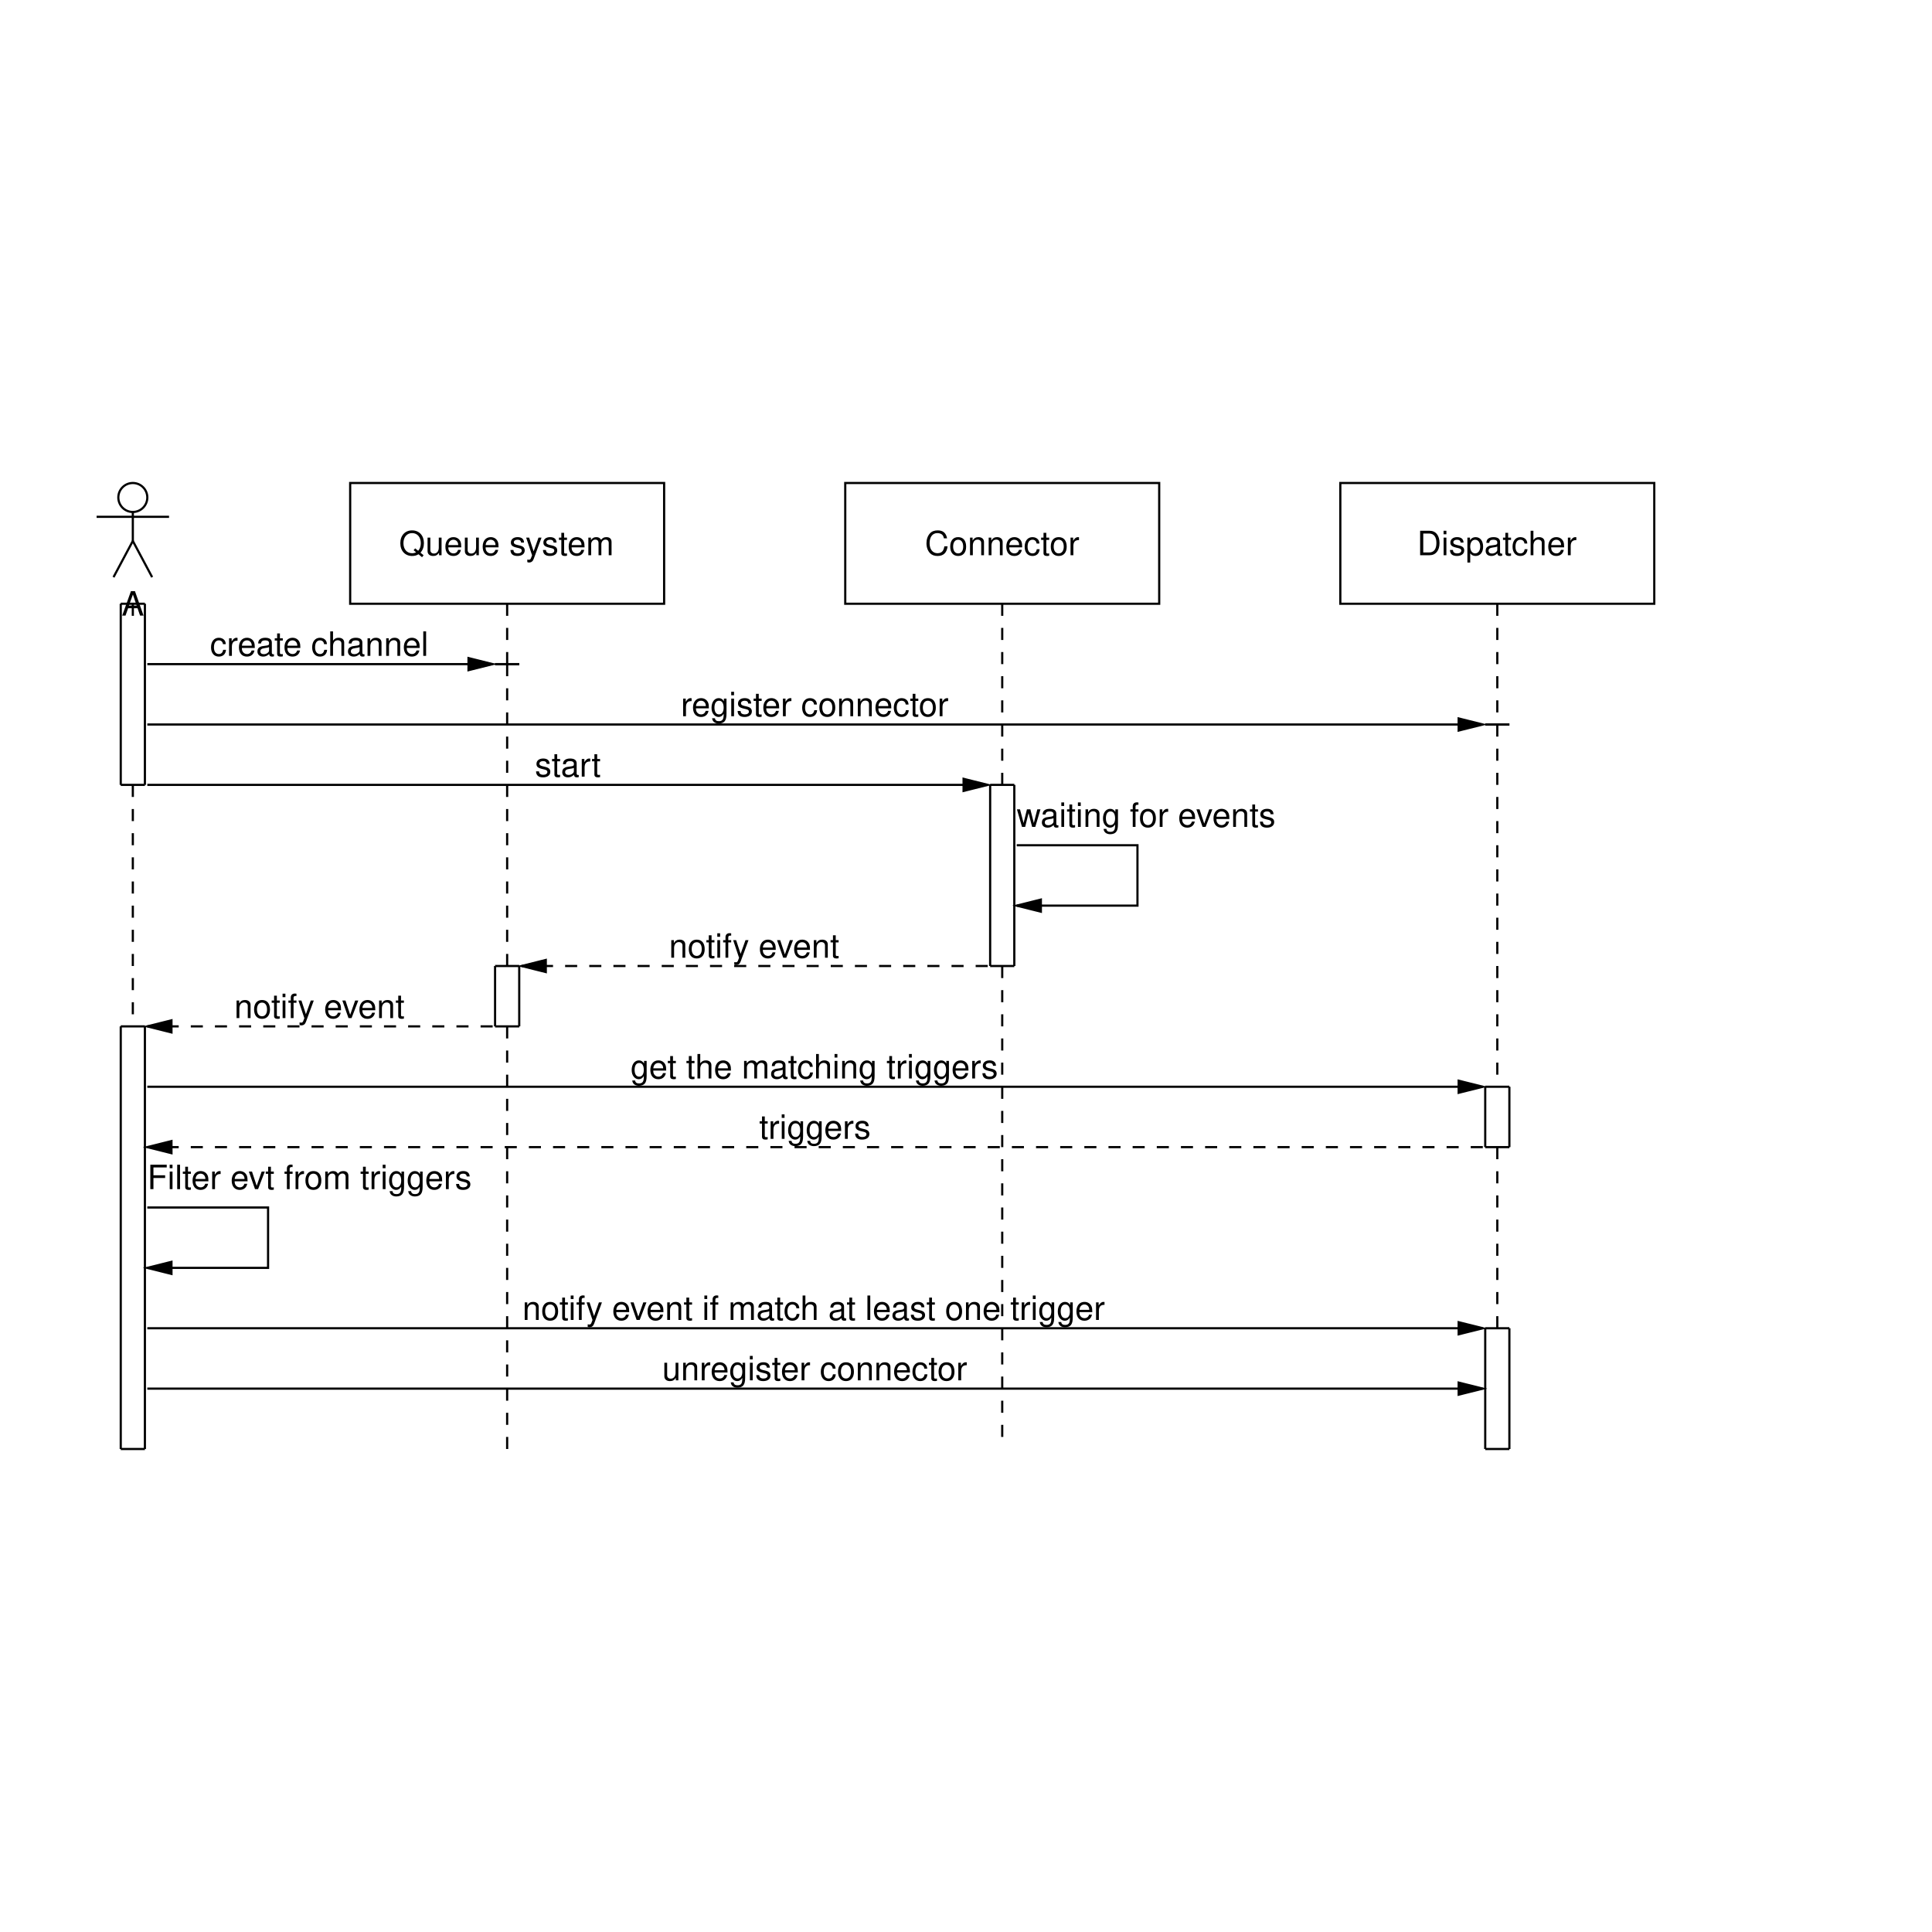
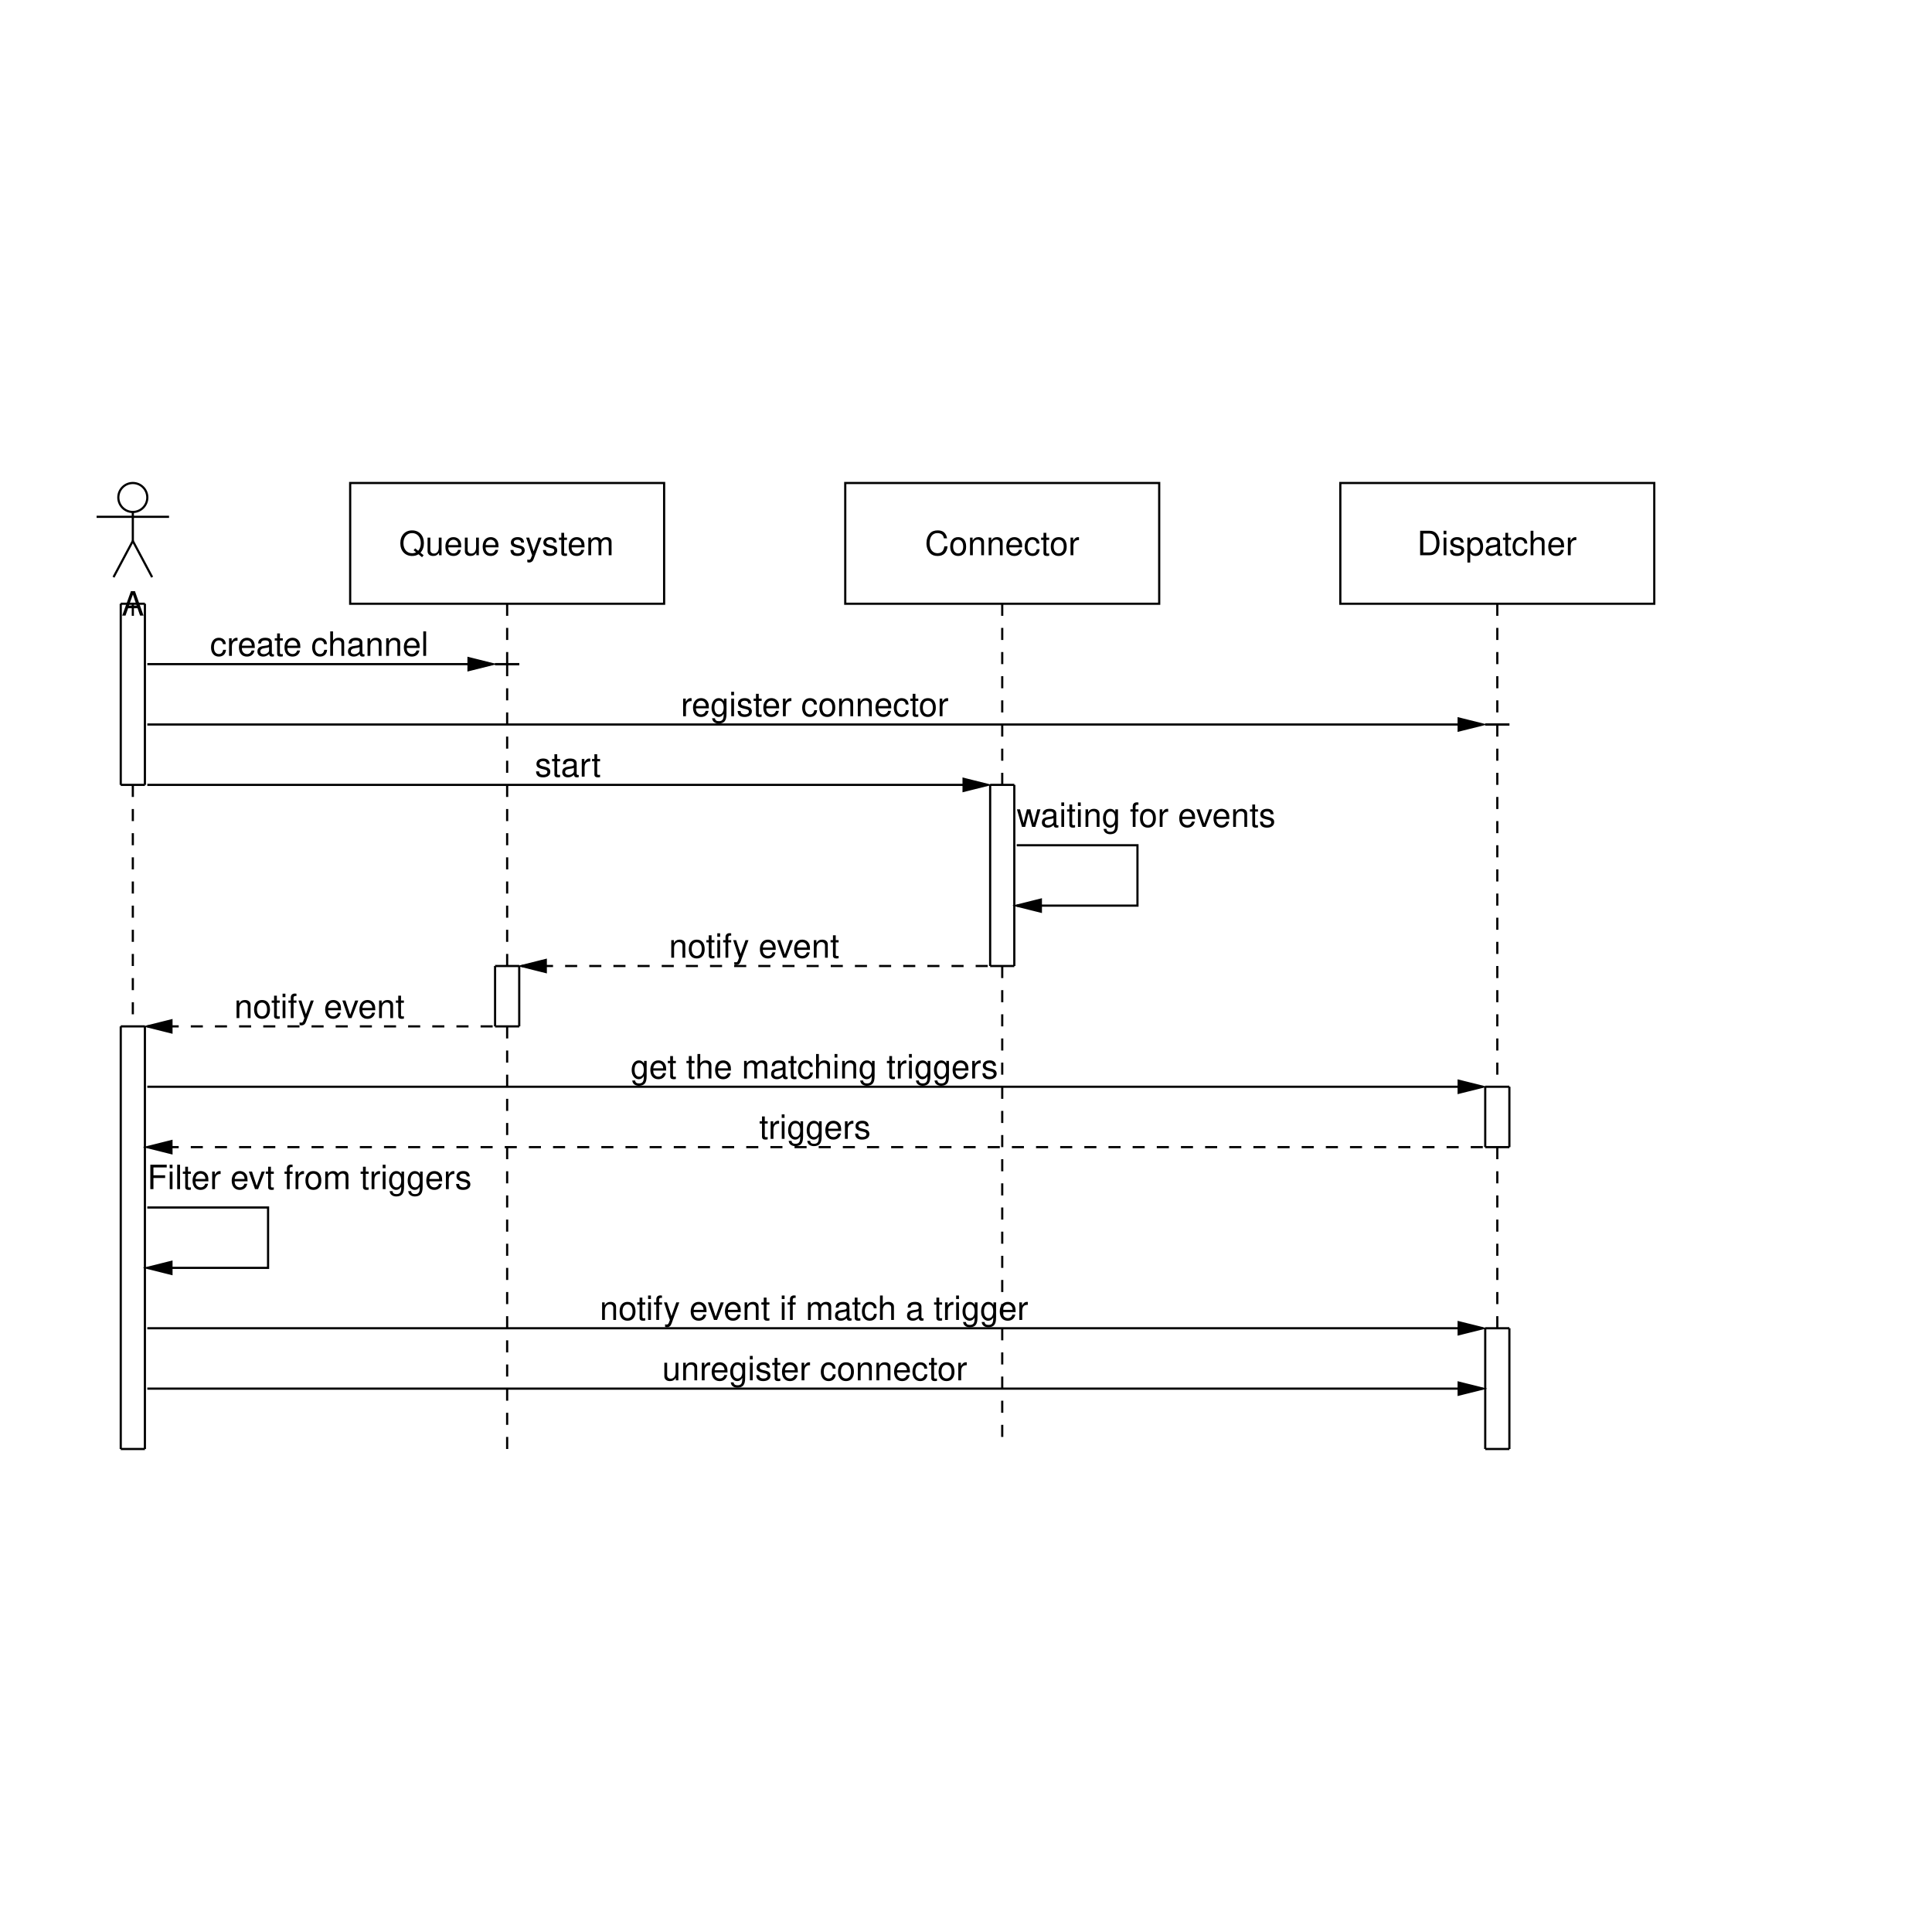
<svg xmlns="http://www.w3.org/2000/svg" version="1.1" baseProfile="full" id="body" width="8in" height="8in" viewBox="0 0 1 1" preserveAspectRatio="none">
  <rect id="background" x="0" y="0" width="1" height="1" stroke="none" fill="white" />
  <g id="content" transform="translate(0.05,0.28125) scale(1,-1) scale(0.125) " xml:space="preserve" stroke="black" stroke-linecap="butt" stroke-linejoin="miter" stroke-miterlimit="10.433" stroke-dasharray="none" stroke-dashoffset="0" stroke-opacity="1" fill="none" fill-rule="evenodd" fill-opacity="1" font-style="normal" font-variant="normal" font-weight="normal" font-stretch="normal" font-size-adjust="none" letter-spacing="normal" word-spacing="normal" text-anchor="start">
    <circle cx="0.15" cy="0.19" r="0.06" stroke-width="0.009" />
    <line x1="0.15" y1="0.13" x2="0.15" y2="0.01" stroke-width="0.009" />
    <line x1="0" y1="0.11" x2="0.3" y2="0.11" stroke-width="0.009" />
    <line x1="0.15" y1="0.01" x2="0.07" y2="-0.14" stroke-width="0.009" />
    <line x1="0.15" y1="0.01" x2="0.23" y2="-0.14" stroke-width="0.009" />
    <text transform="translate(0.10368,-0.29903) scale(1,-1) scale(0.0069444) " font-family="Helvetica,sans-serif" font-size="20px" stroke="none" fill="black">A</text>
    <rect x="1.05" y="-0.25" width="1.3" height="0.5" stroke-width="0.009" />
    <text transform="translate(1.2523,-0.049028) scale(1,-1) scale(0.0069444) " font-family="Helvetica,sans-serif" font-size="20px" stroke="none" fill="black">Queue system</text>
    <rect x="3.1" y="-0.25" width="1.3" height="0.5" stroke-width="0.009" />
    <text transform="translate(3.4297,-0.049028) scale(1,-1) scale(0.0069444) " font-family="Helvetica,sans-serif" font-size="20px" stroke="none" fill="black">Connector</text>
    <rect x="5.15" y="-0.25" width="1.3" height="0.5" stroke-width="0.009" />
    <text transform="translate(5.4681,-0.049028) scale(1,-1) scale(0.0069444) " font-family="Helvetica,sans-serif" font-size="20px" stroke="none" fill="black">Dispatcher</text>
    <line x1="0.15" y1="-0.3" x2="0.15" y2="-0.25" stroke-width="0.009" stroke-dasharray="0.05, 0.05" />
    <line x1="0.1" y1="-0.25" x2="0.2" y2="-0.25" stroke-width="0.009" />
    <line x1="0.21" y1="-0.5" x2="1.64" y2="-0.5" stroke-width="0.009" />
    <polygon points="1.54,-0.475 1.64,-0.5 1.54,-0.525 " stroke-width="0.009" fill="black" />
    <text transform="translate(0.46951,-0.46569) scale(1,-1) scale(0.0069444) " font-family="Helvetica,sans-serif" font-size="20px" stroke="none" fill="black">create channel</text>
    <text transform="translate(0.90569,-0.63236) scale(1,-1) scale(0.0069444) " font-family="Helvetica,sans-serif" font-size="20px" stroke="none" fill="black"> </text>
    <line x1="1.7" y1="-0.25" x2="1.7" y2="-0.5" stroke-width="0.009" stroke-dasharray="0.05, 0.05" />
    <line x1="1.65" y1="-0.5" x2="1.75" y2="-0.5" stroke-width="0.009" />
    <line x1="1.65" y1="-0.5" x2="1.65" y2="-0.5" stroke-width="0.009" />
    <line x1="1.75" y1="-0.5" x2="1.75" y2="-0.5" stroke-width="0.009" />
    <line x1="1.65" y1="-0.5" x2="1.75" y2="-0.5" stroke-width="0.009" />
    <line x1="0.21" y1="-0.75" x2="5.74" y2="-0.75" stroke-width="0.009" />
    <polygon points="5.64,-0.725 5.74,-0.75 5.64,-0.775 " stroke-width="0.009" fill="black" />
    <text transform="translate(2.4192,-0.71569) scale(1,-1) scale(0.0069444) " font-family="Helvetica,sans-serif" font-size="20px" stroke="none" fill="black">register connector</text>
    <text transform="translate(2.9557,-0.88236) scale(1,-1) scale(0.0069444) " font-family="Helvetica,sans-serif" font-size="20px" stroke="none" fill="black"> </text>
    <line x1="5.8" y1="-0.25" x2="5.8" y2="-0.75" stroke-width="0.009" stroke-dasharray="0.05, 0.05" />
    <line x1="5.75" y1="-0.75" x2="5.85" y2="-0.75" stroke-width="0.009" />
    <line x1="5.75" y1="-0.75" x2="5.75" y2="-0.75" stroke-width="0.009" />
    <line x1="5.85" y1="-0.75" x2="5.85" y2="-0.75" stroke-width="0.009" />
    <line x1="5.75" y1="-0.75" x2="5.85" y2="-0.75" stroke-width="0.009" />
    <line x1="0.21" y1="-1" x2="3.69" y2="-1" stroke-width="0.009" />
    <polygon points="3.59,-0.975 3.69,-1 3.59,-1.025 " stroke-width="0.009" fill="black" />
    <text transform="translate(1.8149,-0.96569) scale(1,-1) scale(0.0069444) " font-family="Helvetica,sans-serif" font-size="20px" stroke="none" fill="black">start</text>
    <text transform="translate(1.9307,-1.1324) scale(1,-1) scale(0.0069444) " font-family="Helvetica,sans-serif" font-size="20px" stroke="none" fill="black"> </text>
    <line x1="3.75" y1="-0.25" x2="3.75" y2="-1" stroke-width="0.009" stroke-dasharray="0.05, 0.05" />
    <line x1="3.7" y1="-1" x2="3.8" y2="-1" stroke-width="0.009" />
    <line x1="0.1" y1="-0.25" x2="0.1" y2="-1" stroke-width="0.009" />
    <line x1="0.2" y1="-0.25" x2="0.2" y2="-1" stroke-width="0.009" />
    <line x1="0.1" y1="-1" x2="0.2" y2="-1" stroke-width="0.009" />
    <polyline points="3.81,-1.25 4.31,-1.25 4.31,-1.5 3.81,-1.5 " stroke-width="0.009" />
    <polygon points="3.91,-1.525 3.81,-1.5 3.91,-1.475 " stroke-width="0.009" fill="black" />
    <text transform="translate(3.81,-1.174) scale(1,-1) scale(0.0069444) " font-family="Helvetica,sans-serif" font-size="20px" stroke="none" fill="black">waiting for events</text>
    <text transform="translate(3.7907,-1.3407) scale(1,-1) scale(0.0069444) " font-family="Helvetica,sans-serif" font-size="20px" stroke="none" fill="black"> </text>
    <text transform="translate(3.7907,-1.5074) scale(1,-1) scale(0.0069444) " font-family="Helvetica,sans-serif" font-size="20px" stroke="none" fill="black"> </text>
    <text transform="translate(3.7907,-1.674) scale(1,-1) scale(0.0069444) " font-family="Helvetica,sans-serif" font-size="20px" stroke="none" fill="black"> </text>
    <line x1="3.69" y1="-1.75" x2="1.76" y2="-1.75" stroke-width="0.009" stroke-dasharray="0.05, 0.05" />
    <polygon points="1.86,-1.775 1.76,-1.75 1.86,-1.725 " stroke-width="0.009" fill="black" />
    <text transform="translate(2.3699,-1.7157) scale(1,-1) scale(0.0069444) " font-family="Helvetica,sans-serif" font-size="20px" stroke="none" fill="black">notify event</text>
    <text transform="translate(2.7057,-1.8824) scale(1,-1) scale(0.0069444) " font-family="Helvetica,sans-serif" font-size="20px" stroke="none" fill="black"> </text>
    <line x1="1.7" y1="-0.5" x2="1.7" y2="-1.75" stroke-width="0.009" stroke-dasharray="0.05, 0.05" />
    <line x1="1.65" y1="-1.75" x2="1.75" y2="-1.75" stroke-width="0.009" />
    <line x1="3.7" y1="-1" x2="3.7" y2="-1.75" stroke-width="0.009" />
    <line x1="3.8" y1="-1" x2="3.8" y2="-1.75" stroke-width="0.009" />
    <line x1="3.7" y1="-1.75" x2="3.8" y2="-1.75" stroke-width="0.009" />
    <line x1="1.64" y1="-2" x2="0.21" y2="-2" stroke-width="0.009" stroke-dasharray="0.05, 0.05" />
    <polygon points="0.31,-2.025 0.21,-2 0.31,-1.975 " stroke-width="0.009" fill="black" />
    <text transform="translate(0.56986,-1.9657) scale(1,-1) scale(0.0069444) " font-family="Helvetica,sans-serif" font-size="20px" stroke="none" fill="black">notify event</text>
    <text transform="translate(0.90569,-2.1324) scale(1,-1) scale(0.0069444) " font-family="Helvetica,sans-serif" font-size="20px" stroke="none" fill="black"> </text>
    <line x1="0.15" y1="-1" x2="0.15" y2="-2" stroke-width="0.009" stroke-dasharray="0.05, 0.05" />
    <line x1="0.1" y1="-2" x2="0.2" y2="-2" stroke-width="0.009" />
    <line x1="1.65" y1="-1.75" x2="1.65" y2="-2" stroke-width="0.009" />
    <line x1="1.75" y1="-1.75" x2="1.75" y2="-2" stroke-width="0.009" />
    <line x1="1.65" y1="-2" x2="1.75" y2="-2" stroke-width="0.009" />
    <line x1="0.21" y1="-2.25" x2="5.74" y2="-2.25" stroke-width="0.009" />
    <polygon points="5.64,-2.225 5.74,-2.25 5.64,-2.275 " stroke-width="0.009" fill="black" />
    <text transform="translate(2.2108,-2.2157) scale(1,-1) scale(0.0069444) " font-family="Helvetica,sans-serif" font-size="20px" stroke="none" fill="black">get the matching triggers</text>
    <text transform="translate(2.9557,-2.3824) scale(1,-1) scale(0.0069444) " font-family="Helvetica,sans-serif" font-size="20px" stroke="none" fill="black"> </text>
    <line x1="5.8" y1="-0.75" x2="5.8" y2="-2.25" stroke-width="0.009" stroke-dasharray="0.05, 0.05" />
    <line x1="5.75" y1="-2.25" x2="5.85" y2="-2.25" stroke-width="0.009" />
    <line x1="5.74" y1="-2.5" x2="0.21" y2="-2.5" stroke-width="0.009" stroke-dasharray="0.05, 0.05" />
    <polygon points="0.31,-2.525 0.21,-2.5 0.31,-2.475 " stroke-width="0.009" fill="black" />
    <text transform="translate(2.7435,-2.4657) scale(1,-1) scale(0.0069444) " font-family="Helvetica,sans-serif" font-size="20px" stroke="none" fill="black">triggers</text>
    <text transform="translate(2.9557,-2.6324) scale(1,-1) scale(0.0069444) " font-family="Helvetica,sans-serif" font-size="20px" stroke="none" fill="black"> </text>
    <line x1="5.75" y1="-2.25" x2="5.75" y2="-2.5" stroke-width="0.009" />
    <line x1="5.85" y1="-2.25" x2="5.85" y2="-2.5" stroke-width="0.009" />
    <line x1="5.75" y1="-2.5" x2="5.85" y2="-2.5" stroke-width="0.009" />
    <polyline points="0.21,-2.75 0.71,-2.75 0.71,-3 0.21,-3 " stroke-width="0.009" />
    <polygon points="0.31,-3.025 0.21,-3 0.31,-2.975 " stroke-width="0.009" fill="black" />
    <text transform="translate(0.21,-2.674) scale(1,-1) scale(0.0069444) " font-family="Helvetica,sans-serif" font-size="20px" stroke="none" fill="black">Filter evt from triggers</text>
    <text transform="translate(0.19069,-2.8407) scale(1,-1) scale(0.0069444) " font-family="Helvetica,sans-serif" font-size="20px" stroke="none" fill="black"> </text>
    <text transform="translate(0.19069,-3.0074) scale(1,-1) scale(0.0069444) " font-family="Helvetica,sans-serif" font-size="20px" stroke="none" fill="black"> </text>
    <text transform="translate(0.19069,-3.174) scale(1,-1) scale(0.0069444) " font-family="Helvetica,sans-serif" font-size="20px" stroke="none" fill="black"> </text>
    <line x1="0.21" y1="-3.25" x2="5.74" y2="-3.25" stroke-width="0.009" />
    <polygon points="5.64,-3.225 5.74,-3.25 5.64,-3.275 " stroke-width="0.009" fill="black" />
-     <text transform="translate(1.763,-3.2157) scale(1,-1) scale(0.0069444) " font-family="Helvetica,sans-serif" font-size="20px" stroke="none" fill="black">notify event if match at least one trigger</text>
+     <text transform="translate(2.0834,-3.2157) scale(1,-1) scale(0.0069444) " font-family="Helvetica,sans-serif" font-size="20px" stroke="none" fill="black">notify event if match a trigger</text>
    <text transform="translate(2.9557,-3.3824) scale(1,-1) scale(0.0069444) " font-family="Helvetica,sans-serif" font-size="20px" stroke="none" fill="black"> </text>
    <line x1="5.8" y1="-2.5" x2="5.8" y2="-3.25" stroke-width="0.009" stroke-dasharray="0.05, 0.05" />
    <line x1="5.75" y1="-3.25" x2="5.85" y2="-3.25" stroke-width="0.009" />
    <line x1="0.21" y1="-3.5" x2="5.74" y2="-3.5" stroke-width="0.009" />
    <polygon points="5.64,-3.475 5.74,-3.5 5.64,-3.525 " stroke-width="0.009" fill="black" />
    <text transform="translate(2.342,-3.4657) scale(1,-1) scale(0.0069444) " font-family="Helvetica,sans-serif" font-size="20px" stroke="none" fill="black">unregister connector</text>
    <text transform="translate(2.9557,-3.6324) scale(1,-1) scale(0.0069444) " font-family="Helvetica,sans-serif" font-size="20px" stroke="none" fill="black"> </text>
    <line x1="0.1" y1="-2" x2="0.1" y2="-3.75" stroke-width="0.009" />
    <line x1="0.2" y1="-2" x2="0.2" y2="-3.75" stroke-width="0.009" />
    <line x1="0.1" y1="-3.75" x2="0.2" y2="-3.75" stroke-width="0.009" />
    <line x1="1.7" y1="-2" x2="1.7" y2="-3.75" stroke-width="0.009" stroke-dasharray="0.05, 0.05" />
    <line x1="3.75" y1="-1.75" x2="3.75" y2="-3.75" stroke-width="0.009" stroke-dasharray="0.05, 0.05" />
    <line x1="5.75" y1="-3.25" x2="5.75" y2="-3.75" stroke-width="0.009" />
    <line x1="5.85" y1="-3.25" x2="5.85" y2="-3.75" stroke-width="0.009" />
    <line x1="5.75" y1="-3.75" x2="5.85" y2="-3.75" stroke-width="0.009" />
  </g>
</svg>
